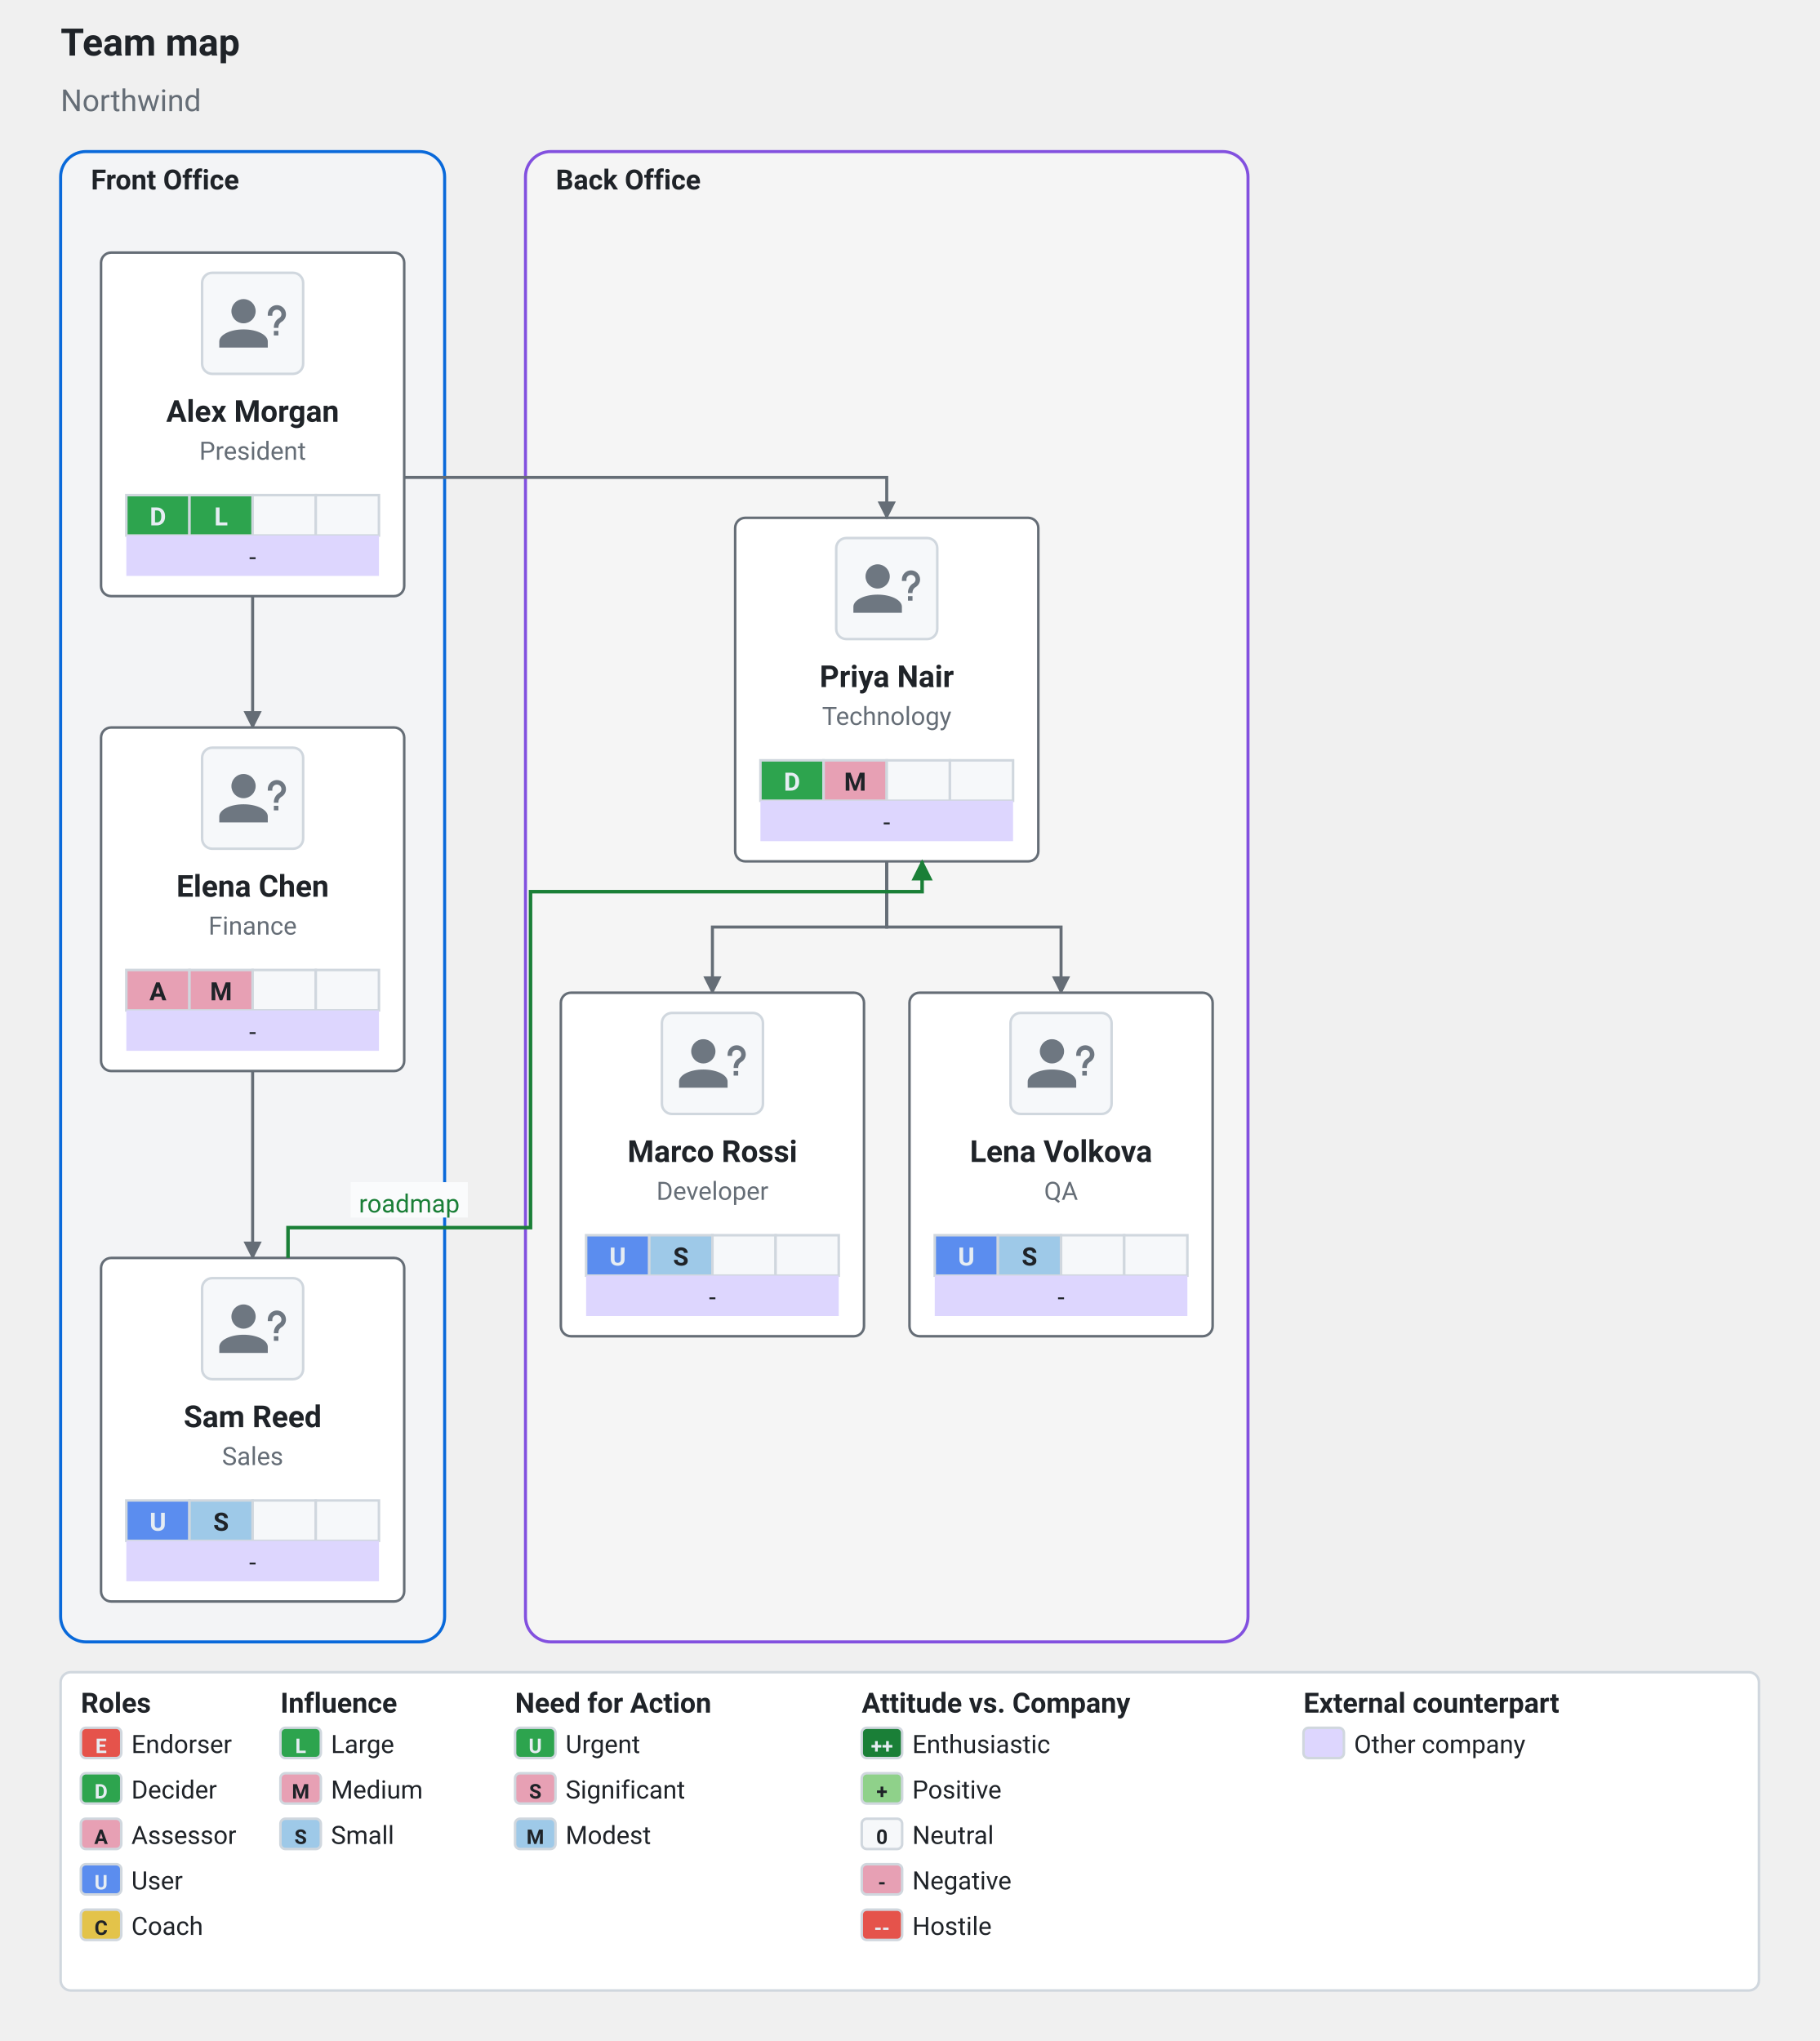
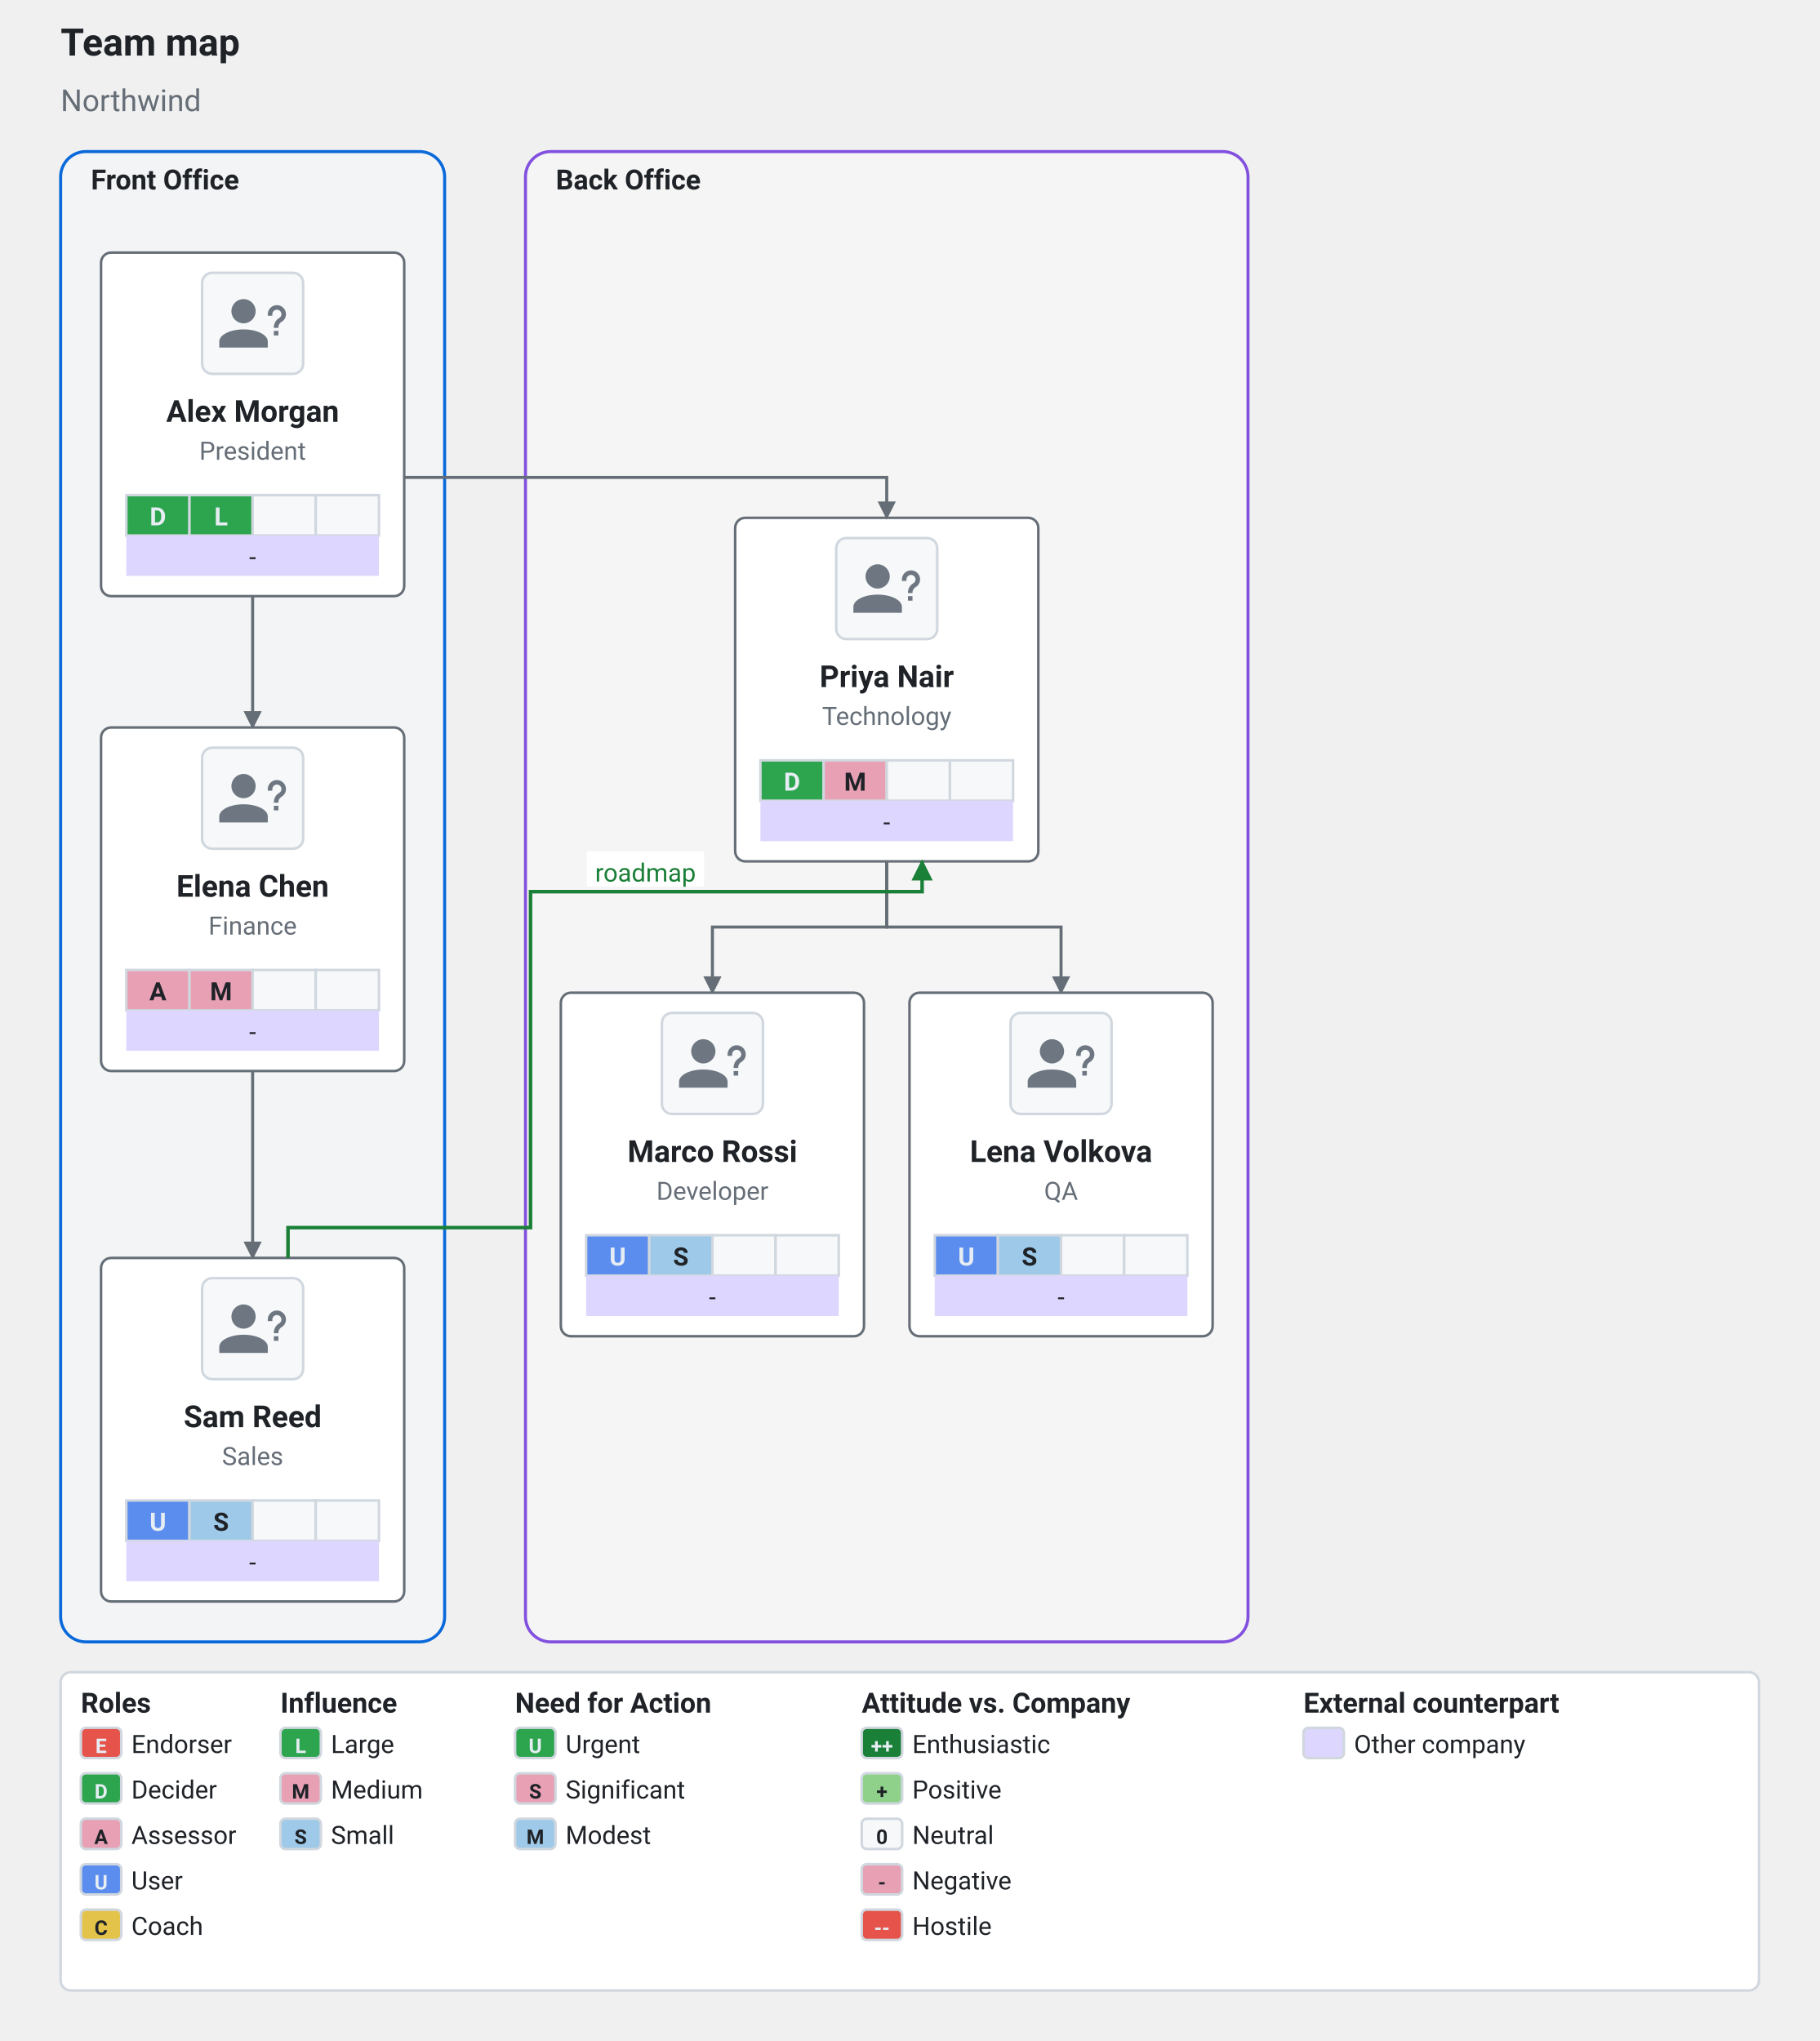
<svg xmlns="http://www.w3.org/2000/svg" viewBox="0 0 720.25 808" width="720.25" height="808" role="img" font-family="system-ui, -apple-system, &quot;Segoe UI&quot;, Roboto, sans-serif">
  <text x="24" y="22" fill="#1f2328" font-size="15" text-anchor="start" font-weight="700">Team map</text>
  <text x="24" y="44" fill="#656d76" font-size="12" text-anchor="start">Northwind</text>
  <defs>
    <marker id="ext-pm-report" viewBox="0 0 10 10" refX="9" refY="5" markerWidth="6" markerHeight="6" orient="auto-start-reverse">
      <path d="M 0 0 L 10 5 L 0 10 z" fill="#656d76" />
    </marker>
  </defs>
  <rect x="24" y="60" width="152" height="590" rx="10" ry="10" fill="#f6f8fa" fill-opacity="0.55" stroke="#0969da" stroke-width="1.2" data-team="powermap" data-team-id="front" />
  <text x="36" y="75" fill="#1f2328" font-size="11" text-anchor="start" font-weight="600" data-team-label="1">Front Office</text>
  <rect x="208" y="60" width="286" height="590" rx="10" ry="10" fill="#ffffff" fill-opacity="0.35" stroke="#8250df" stroke-width="1.2" data-team="powermap" data-team-id="back" />
  <text x="220" y="75" fill="#1f2328" font-size="11" text-anchor="start" font-weight="600" data-team-label="1">Back Office</text>
  <path d="M 100 236 L 100 262 L 100 262 L 100 288" fill="none" stroke="#656d76" stroke-width="1.2" marker-end="url(#ext-pm-report)" />
  <path d="M 351 341 L 351 367 L 282 367 L 282 393" fill="none" stroke="#656d76" stroke-width="1.2" marker-end="url(#ext-pm-report)" />
  <path d="M 351 341 L 351 367 L 420 367 L 420 393" fill="none" stroke="#656d76" stroke-width="1.2" marker-end="url(#ext-pm-report)" />
  <path d="M 100 424 L 100 461 L 100 461 L 100 498" fill="none" stroke="#656d76" stroke-width="1.2" marker-end="url(#ext-pm-report)" />
  <rect x="40" y="100" width="120" height="136" fill="#ffffff" stroke="#656d76" stroke-width="1" rx="4" />
  <rect x="80" y="108" width="40" height="40" fill="#f6f8fa" stroke="#d0d7de" stroke-width="1" rx="4" />
  <g data-avatar="?" transform="translate(85.6 113.6) scale(1.2)">
    <path d="M13 8a4 4 0 0 1-4 4a4 4 0 0 1-4-4a4 4 0 0 1 4-4a4 4 0 0 1 4 4m4 10v2H1v-2c0-2.21 3.58-4 8-4s8 1.79 8 4m3.5-3.5V16H19v-1.5zm-2-5H17V9a3 3 0 0 1 3-3a3 3 0 0 1 3 3c0 .97-.5 1.88-1.29 2.41l-.3.19c-.57.4-.91 1.01-.91 1.7v.2H19v-.2c0-1.19.6-2.3 1.59-2.95l.29-.19c.39-.26.62-.69.62-1.16A1.5 1.5 0 0 0 20 7.5A1.5 1.5 0 0 0 18.5 9z" fill="#6e7781" />
  </g>
  <text x="100" y="167" fill="#1f2328" font-size="12" text-anchor="middle" font-weight="700">Alex Morgan</text>
  <text x="100" y="182" fill="#656d76" font-size="10" text-anchor="middle">President</text>
  <rect x="50" y="196" width="25" height="16" fill="#2da44e" stroke="#d0d7de" />
  <text x="62.5" y="208" fill="#e6edf3" font-size="10" text-anchor="middle" font-weight="700">D</text>
  <rect x="75" y="196" width="25" height="16" fill="#2da44e" stroke="#d0d7de" />
  <text x="87.5" y="208" fill="#e6edf3" font-size="10" text-anchor="middle" font-weight="700">L</text>
  <rect x="100" y="196" width="25" height="16" fill="#f6f8fa" stroke="#d0d7de" />
  <rect x="125" y="196" width="25" height="16" fill="#f6f8fa" stroke="#d0d7de" />
  <rect x="50" y="212" width="100" height="16" fill="#ddd6fe" />
  <text x="100" y="224" fill="#1f2328" font-size="10" text-anchor="middle">-</text>
  <rect x="40" y="288" width="120" height="136" fill="#ffffff" stroke="#656d76" stroke-width="1" rx="4" />
  <rect x="80" y="296" width="40" height="40" fill="#f6f8fa" stroke="#d0d7de" stroke-width="1" rx="4" />
  <g data-avatar="?" transform="translate(85.6 301.6) scale(1.2)">
    <path d="M13 8a4 4 0 0 1-4 4a4 4 0 0 1-4-4a4 4 0 0 1 4-4a4 4 0 0 1 4 4m4 10v2H1v-2c0-2.21 3.58-4 8-4s8 1.79 8 4m3.5-3.5V16H19v-1.5zm-2-5H17V9a3 3 0 0 1 3-3a3 3 0 0 1 3 3c0 .97-.5 1.88-1.29 2.41l-.3.19c-.57.4-.91 1.01-.91 1.7v.2H19v-.2c0-1.19.6-2.3 1.59-2.95l.29-.19c.39-.26.62-.69.62-1.16A1.5 1.5 0 0 0 20 7.5A1.5 1.5 0 0 0 18.5 9z" fill="#6e7781" />
  </g>
  <text x="100" y="355" fill="#1f2328" font-size="12" text-anchor="middle" font-weight="700">Elena Chen</text>
  <text x="100" y="370" fill="#656d76" font-size="10" text-anchor="middle">Finance</text>
  <rect x="50" y="384" width="25" height="16" fill="#e7a0b4" stroke="#d0d7de" />
  <text x="62.5" y="396" fill="#1f2328" font-size="10" text-anchor="middle" font-weight="700">A</text>
  <rect x="75" y="384" width="25" height="16" fill="#e7a0b4" stroke="#d0d7de" />
  <text x="87.5" y="396" fill="#1f2328" font-size="10" text-anchor="middle" font-weight="700">M</text>
  <rect x="100" y="384" width="25" height="16" fill="#f6f8fa" stroke="#d0d7de" />
  <rect x="125" y="384" width="25" height="16" fill="#f6f8fa" stroke="#d0d7de" />
  <rect x="50" y="400" width="100" height="16" fill="#ddd6fe" />
  <text x="100" y="412" fill="#1f2328" font-size="10" text-anchor="middle">-</text>
  <rect x="40" y="498" width="120" height="136" fill="#ffffff" stroke="#656d76" stroke-width="1" rx="4" />
  <rect x="80" y="506" width="40" height="40" fill="#f6f8fa" stroke="#d0d7de" stroke-width="1" rx="4" />
  <g data-avatar="?" transform="translate(85.6 511.6) scale(1.2)">
    <path d="M13 8a4 4 0 0 1-4 4a4 4 0 0 1-4-4a4 4 0 0 1 4-4a4 4 0 0 1 4 4m4 10v2H1v-2c0-2.21 3.58-4 8-4s8 1.79 8 4m3.5-3.5V16H19v-1.5zm-2-5H17V9a3 3 0 0 1 3-3a3 3 0 0 1 3 3c0 .97-.5 1.88-1.29 2.41l-.3.19c-.57.4-.91 1.01-.91 1.7v.2H19v-.2c0-1.19.6-2.3 1.59-2.95l.29-.19c.39-.26.62-.69.62-1.16A1.5 1.5 0 0 0 20 7.5A1.5 1.5 0 0 0 18.5 9z" fill="#6e7781" />
  </g>
  <text x="100" y="565" fill="#1f2328" font-size="12" text-anchor="middle" font-weight="700">Sam Reed</text>
  <text x="100" y="580" fill="#656d76" font-size="10" text-anchor="middle">Sales</text>
  <rect x="50" y="594" width="25" height="16" fill="#5b8def" stroke="#d0d7de" />
  <text x="62.5" y="606" fill="#e6edf3" font-size="10" text-anchor="middle" font-weight="700">U</text>
  <rect x="75" y="594" width="25" height="16" fill="#9ec9e8" stroke="#d0d7de" />
  <text x="87.5" y="606" fill="#1f2328" font-size="10" text-anchor="middle" font-weight="700">S</text>
  <rect x="100" y="594" width="25" height="16" fill="#f6f8fa" stroke="#d0d7de" />
  <rect x="125" y="594" width="25" height="16" fill="#f6f8fa" stroke="#d0d7de" />
  <rect x="50" y="610" width="100" height="16" fill="#ddd6fe" />
  <text x="100" y="622" fill="#1f2328" font-size="10" text-anchor="middle">-</text>
  <rect x="291" y="205" width="120" height="136" fill="#ffffff" stroke="#656d76" stroke-width="1" rx="4" />
  <rect x="331" y="213" width="40" height="40" fill="#f6f8fa" stroke="#d0d7de" stroke-width="1" rx="4" />
  <g data-avatar="?" transform="translate(336.6 218.6) scale(1.2)">
    <path d="M13 8a4 4 0 0 1-4 4a4 4 0 0 1-4-4a4 4 0 0 1 4-4a4 4 0 0 1 4 4m4 10v2H1v-2c0-2.21 3.58-4 8-4s8 1.79 8 4m3.5-3.5V16H19v-1.5zm-2-5H17V9a3 3 0 0 1 3-3a3 3 0 0 1 3 3c0 .97-.5 1.88-1.29 2.41l-.3.19c-.57.4-.91 1.01-.91 1.7v.2H19v-.2c0-1.19.6-2.3 1.59-2.95l.29-.19c.39-.26.62-.69.62-1.16A1.5 1.5 0 0 0 20 7.5A1.5 1.5 0 0 0 18.5 9z" fill="#6e7781" />
  </g>
  <text x="351" y="272" fill="#1f2328" font-size="12" text-anchor="middle" font-weight="700">Priya Nair</text>
  <text x="351" y="287" fill="#656d76" font-size="10" text-anchor="middle">Technology</text>
  <rect x="301" y="301" width="25" height="16" fill="#2da44e" stroke="#d0d7de" />
  <text x="313.5" y="313" fill="#e6edf3" font-size="10" text-anchor="middle" font-weight="700">D</text>
  <rect x="326" y="301" width="25" height="16" fill="#e7a0b4" stroke="#d0d7de" />
  <text x="338.5" y="313" fill="#1f2328" font-size="10" text-anchor="middle" font-weight="700">M</text>
  <rect x="351" y="301" width="25" height="16" fill="#f6f8fa" stroke="#d0d7de" />
  <rect x="376" y="301" width="25" height="16" fill="#f6f8fa" stroke="#d0d7de" />
  <rect x="301" y="317" width="100" height="16" fill="#ddd6fe" />
  <text x="351" y="329" fill="#1f2328" font-size="10" text-anchor="middle">-</text>
  <rect x="222" y="393" width="120" height="136" fill="#ffffff" stroke="#656d76" stroke-width="1" rx="4" />
  <rect x="262" y="401" width="40" height="40" fill="#f6f8fa" stroke="#d0d7de" stroke-width="1" rx="4" />
  <g data-avatar="?" transform="translate(267.6 406.6) scale(1.2)">
    <path d="M13 8a4 4 0 0 1-4 4a4 4 0 0 1-4-4a4 4 0 0 1 4-4a4 4 0 0 1 4 4m4 10v2H1v-2c0-2.21 3.58-4 8-4s8 1.79 8 4m3.5-3.5V16H19v-1.5zm-2-5H17V9a3 3 0 0 1 3-3a3 3 0 0 1 3 3c0 .97-.5 1.88-1.29 2.41l-.3.19c-.57.4-.91 1.01-.91 1.7v.2H19v-.2c0-1.19.6-2.3 1.59-2.95l.29-.19c.39-.26.62-.69.62-1.16A1.5 1.5 0 0 0 20 7.5A1.5 1.5 0 0 0 18.5 9z" fill="#6e7781" />
  </g>
  <text x="282" y="460" fill="#1f2328" font-size="12" text-anchor="middle" font-weight="700">Marco Rossi</text>
  <text x="282" y="475" fill="#656d76" font-size="10" text-anchor="middle">Developer</text>
  <rect x="232" y="489" width="25" height="16" fill="#5b8def" stroke="#d0d7de" />
  <text x="244.5" y="501" fill="#e6edf3" font-size="10" text-anchor="middle" font-weight="700">U</text>
  <rect x="257" y="489" width="25" height="16" fill="#9ec9e8" stroke="#d0d7de" />
  <text x="269.5" y="501" fill="#1f2328" font-size="10" text-anchor="middle" font-weight="700">S</text>
  <rect x="282" y="489" width="25" height="16" fill="#f6f8fa" stroke="#d0d7de" />
  <rect x="307" y="489" width="25" height="16" fill="#f6f8fa" stroke="#d0d7de" />
  <rect x="232" y="505" width="100" height="16" fill="#ddd6fe" />
  <text x="282" y="517" fill="#1f2328" font-size="10" text-anchor="middle">-</text>
  <rect x="360" y="393" width="120" height="136" fill="#ffffff" stroke="#656d76" stroke-width="1" rx="4" />
  <rect x="400" y="401" width="40" height="40" fill="#f6f8fa" stroke="#d0d7de" stroke-width="1" rx="4" />
  <g data-avatar="?" transform="translate(405.6 406.6) scale(1.2)">
    <path d="M13 8a4 4 0 0 1-4 4a4 4 0 0 1-4-4a4 4 0 0 1 4-4a4 4 0 0 1 4 4m4 10v2H1v-2c0-2.21 3.58-4 8-4s8 1.79 8 4m3.5-3.5V16H19v-1.5zm-2-5H17V9a3 3 0 0 1 3-3a3 3 0 0 1 3 3c0 .97-.5 1.88-1.29 2.41l-.3.19c-.57.4-.91 1.01-.91 1.7v.2H19v-.2c0-1.19.6-2.3 1.59-2.95l.29-.19c.39-.26.62-.69.62-1.16A1.5 1.5 0 0 0 20 7.5A1.5 1.5 0 0 0 18.5 9z" fill="#6e7781" />
  </g>
  <text x="420" y="460" fill="#1f2328" font-size="12" text-anchor="middle" font-weight="700">Lena Volkova</text>
  <text x="420" y="475" fill="#656d76" font-size="10" text-anchor="middle">QA</text>
  <rect x="370" y="489" width="25" height="16" fill="#5b8def" stroke="#d0d7de" />
  <text x="382.5" y="501" fill="#e6edf3" font-size="10" text-anchor="middle" font-weight="700">U</text>
  <rect x="395" y="489" width="25" height="16" fill="#9ec9e8" stroke="#d0d7de" />
  <text x="407.5" y="501" fill="#1f2328" font-size="10" text-anchor="middle" font-weight="700">S</text>
  <rect x="420" y="489" width="25" height="16" fill="#f6f8fa" stroke="#d0d7de" />
  <rect x="445" y="489" width="25" height="16" fill="#f6f8fa" stroke="#d0d7de" />
  <rect x="370" y="505" width="100" height="16" fill="#ddd6fe" />
  <text x="420" y="517" fill="#1f2328" font-size="10" text-anchor="middle">-</text>
  <defs>
    <marker id="ext-pm-link-0" viewBox="0 0 10 10" refX="9" refY="5" markerWidth="6" markerHeight="6" orient="auto-start-reverse">
      <path d="M 0 0 L 10 5 L 0 10 z" fill="#656d76" />
    </marker>
  </defs>
  <path d="M 160 189 L 351 189 L 351 205" fill="none" stroke="#656d76" stroke-width="1.2" marker-end="url(#ext-pm-link-0)" />
  <defs>
    <marker id="ext-pm-link-1" viewBox="0 0 10 10" refX="9" refY="5" markerWidth="6" markerHeight="6" orient="auto-start-reverse">
      <path d="M 0 0 L 10 5 L 0 10 z" fill="#1a7f37" />
    </marker>
  </defs>
  <path d="M 114 498 L 114 486 L 210 486 L 210 353 L 365 353 L 365 341" fill="none" stroke="#1a7f37" stroke-width="1.4" marker-end="url(#ext-pm-link-1)" />
-   <rect x="138.8" y="468" width="46.4" height="14" fill="#fafbfc" stroke="none" data-label-plate="1" />
-   <text x="162" y="480" fill="#1a7f37" font-size="10" text-anchor="middle" data-edge-label="1">roadmap</text>
+   <rect x="232.3" y="337" width="46.4" height="14" fill="#ffffff" stroke="none" data-label-plate="1" />
+   <text x="255.5" y="349" fill="#1a7f37" font-size="10" text-anchor="middle" data-edge-label="1">roadmap</text>
  <rect x="24" y="662" width="672.25" height="126" fill="#ffffff" stroke="#d0d7de" stroke-width="1" rx="4" data-legend="powermap" />
  <text x="32" y="678" fill="#1f2328" font-size="11" text-anchor="start" font-weight="700">Roles</text>
  <rect x="32" y="684" width="16" height="12" fill="#e5534b" stroke="#d0d7de" rx="2" />
  <text x="40" y="694" fill="#e6edf3" font-size="8" text-anchor="middle" font-weight="700">E</text>
  <text x="52" y="694" fill="#1f2328" font-size="10" text-anchor="start">Endorser</text>
  <rect x="32" y="702" width="16" height="12" fill="#2da44e" stroke="#d0d7de" rx="2" />
  <text x="40" y="712" fill="#e6edf3" font-size="8" text-anchor="middle" font-weight="700">D</text>
  <text x="52" y="712" fill="#1f2328" font-size="10" text-anchor="start">Decider</text>
  <rect x="32" y="720" width="16" height="12" fill="#e7a0b4" stroke="#d0d7de" rx="2" />
  <text x="40" y="730" fill="#1f2328" font-size="8" text-anchor="middle" font-weight="700">A</text>
  <text x="52" y="730" fill="#1f2328" font-size="10" text-anchor="start">Assessor</text>
  <rect x="32" y="738" width="16" height="12" fill="#5b8def" stroke="#d0d7de" rx="2" />
  <text x="40" y="748" fill="#e6edf3" font-size="8" text-anchor="middle" font-weight="700">U</text>
  <text x="52" y="748" fill="#1f2328" font-size="10" text-anchor="start">User</text>
  <rect x="32" y="756" width="16" height="12" fill="#e3c34a" stroke="#d0d7de" rx="2" />
  <text x="40" y="766" fill="#1f2328" font-size="8" text-anchor="middle" font-weight="700">C</text>
  <text x="52" y="766" fill="#1f2328" font-size="10" text-anchor="start">Coach</text>
  <text x="111" y="678" fill="#1f2328" font-size="11" text-anchor="start" font-weight="700">Influence</text>
  <rect x="111" y="684" width="16" height="12" fill="#2da44e" stroke="#d0d7de" rx="2" />
  <text x="119" y="694" fill="#e6edf3" font-size="8" text-anchor="middle" font-weight="700">L</text>
  <text x="131" y="694" fill="#1f2328" font-size="10" text-anchor="start">Large</text>
  <rect x="111" y="702" width="16" height="12" fill="#e7a0b4" stroke="#d0d7de" rx="2" />
  <text x="119" y="712" fill="#1f2328" font-size="8" text-anchor="middle" font-weight="700">M</text>
  <text x="131" y="712" fill="#1f2328" font-size="10" text-anchor="start">Medium</text>
  <rect x="111" y="720" width="16" height="12" fill="#9ec9e8" stroke="#d0d7de" rx="2" />
  <text x="119" y="730" fill="#1f2328" font-size="8" text-anchor="middle" font-weight="700">S</text>
  <text x="131" y="730" fill="#1f2328" font-size="10" text-anchor="start">Small</text>
  <text x="203.88" y="678" fill="#1f2328" font-size="11" text-anchor="start" font-weight="700">Need for Action</text>
  <rect x="203.88" y="684" width="16" height="12" fill="#2da44e" stroke="#d0d7de" rx="2" />
  <text x="211.88" y="694" fill="#e6edf3" font-size="8" text-anchor="middle" font-weight="700">U</text>
  <text x="223.88" y="694" fill="#1f2328" font-size="10" text-anchor="start">Urgent</text>
  <rect x="203.88" y="702" width="16" height="12" fill="#e7a0b4" stroke="#d0d7de" rx="2" />
  <text x="211.88" y="712" fill="#1f2328" font-size="8" text-anchor="middle" font-weight="700">S</text>
  <text x="223.88" y="712" fill="#1f2328" font-size="10" text-anchor="start">Significant</text>
  <rect x="203.88" y="720" width="16" height="12" fill="#9ec9e8" stroke="#d0d7de" rx="2" />
  <text x="211.88" y="730" fill="#1f2328" font-size="8" text-anchor="middle" font-weight="700">M</text>
  <text x="223.88" y="730" fill="#1f2328" font-size="10" text-anchor="start">Modest</text>
  <text x="341.1" y="678" fill="#1f2328" font-size="11" text-anchor="start" font-weight="700">Attitude vs. Company</text>
  <rect x="341.1" y="684" width="16" height="12" fill="#1a7f37" stroke="#d0d7de" rx="2" />
  <text x="349.1" y="694" fill="#e6edf3" font-size="8" text-anchor="middle" font-weight="700">++</text>
  <text x="361.1" y="694" fill="#1f2328" font-size="10" text-anchor="start">Enthusiastic</text>
  <rect x="341.1" y="702" width="16" height="12" fill="#8fd18a" stroke="#d0d7de" rx="2" />
  <text x="349.1" y="712" fill="#1f2328" font-size="8" text-anchor="middle" font-weight="700">+</text>
  <text x="361.1" y="712" fill="#1f2328" font-size="10" text-anchor="start">Positive</text>
  <rect x="341.1" y="720" width="16" height="12" fill="#f6f8fa" stroke="#d0d7de" rx="2" />
  <text x="349.1" y="730" fill="#1f2328" font-size="8" text-anchor="middle" font-weight="700">0</text>
  <text x="361.1" y="730" fill="#1f2328" font-size="10" text-anchor="start">Neutral</text>
  <rect x="341.1" y="738" width="16" height="12" fill="#e7a0b4" stroke="#d0d7de" rx="2" />
  <text x="349.1" y="748" fill="#1f2328" font-size="8" text-anchor="middle" font-weight="700">-</text>
  <text x="361.1" y="748" fill="#1f2328" font-size="10" text-anchor="start">Negative</text>
  <rect x="341.1" y="756" width="16" height="12" fill="#e5534b" stroke="#d0d7de" rx="2" />
  <text x="349.1" y="766" fill="#e6edf3" font-size="8" text-anchor="middle" font-weight="700">--</text>
  <text x="361.1" y="766" fill="#1f2328" font-size="10" text-anchor="start">Hostile</text>
  <text x="515.96" y="678" fill="#1f2328" font-size="11" text-anchor="start" font-weight="700">External counterpart</text>
  <rect x="515.96" y="684" width="16" height="12" fill="#ddd6fe" stroke="#d0d7de" rx="2" />
  <text x="535.96" y="694" fill="#1f2328" font-size="10" text-anchor="start">Other company</text>
</svg>
